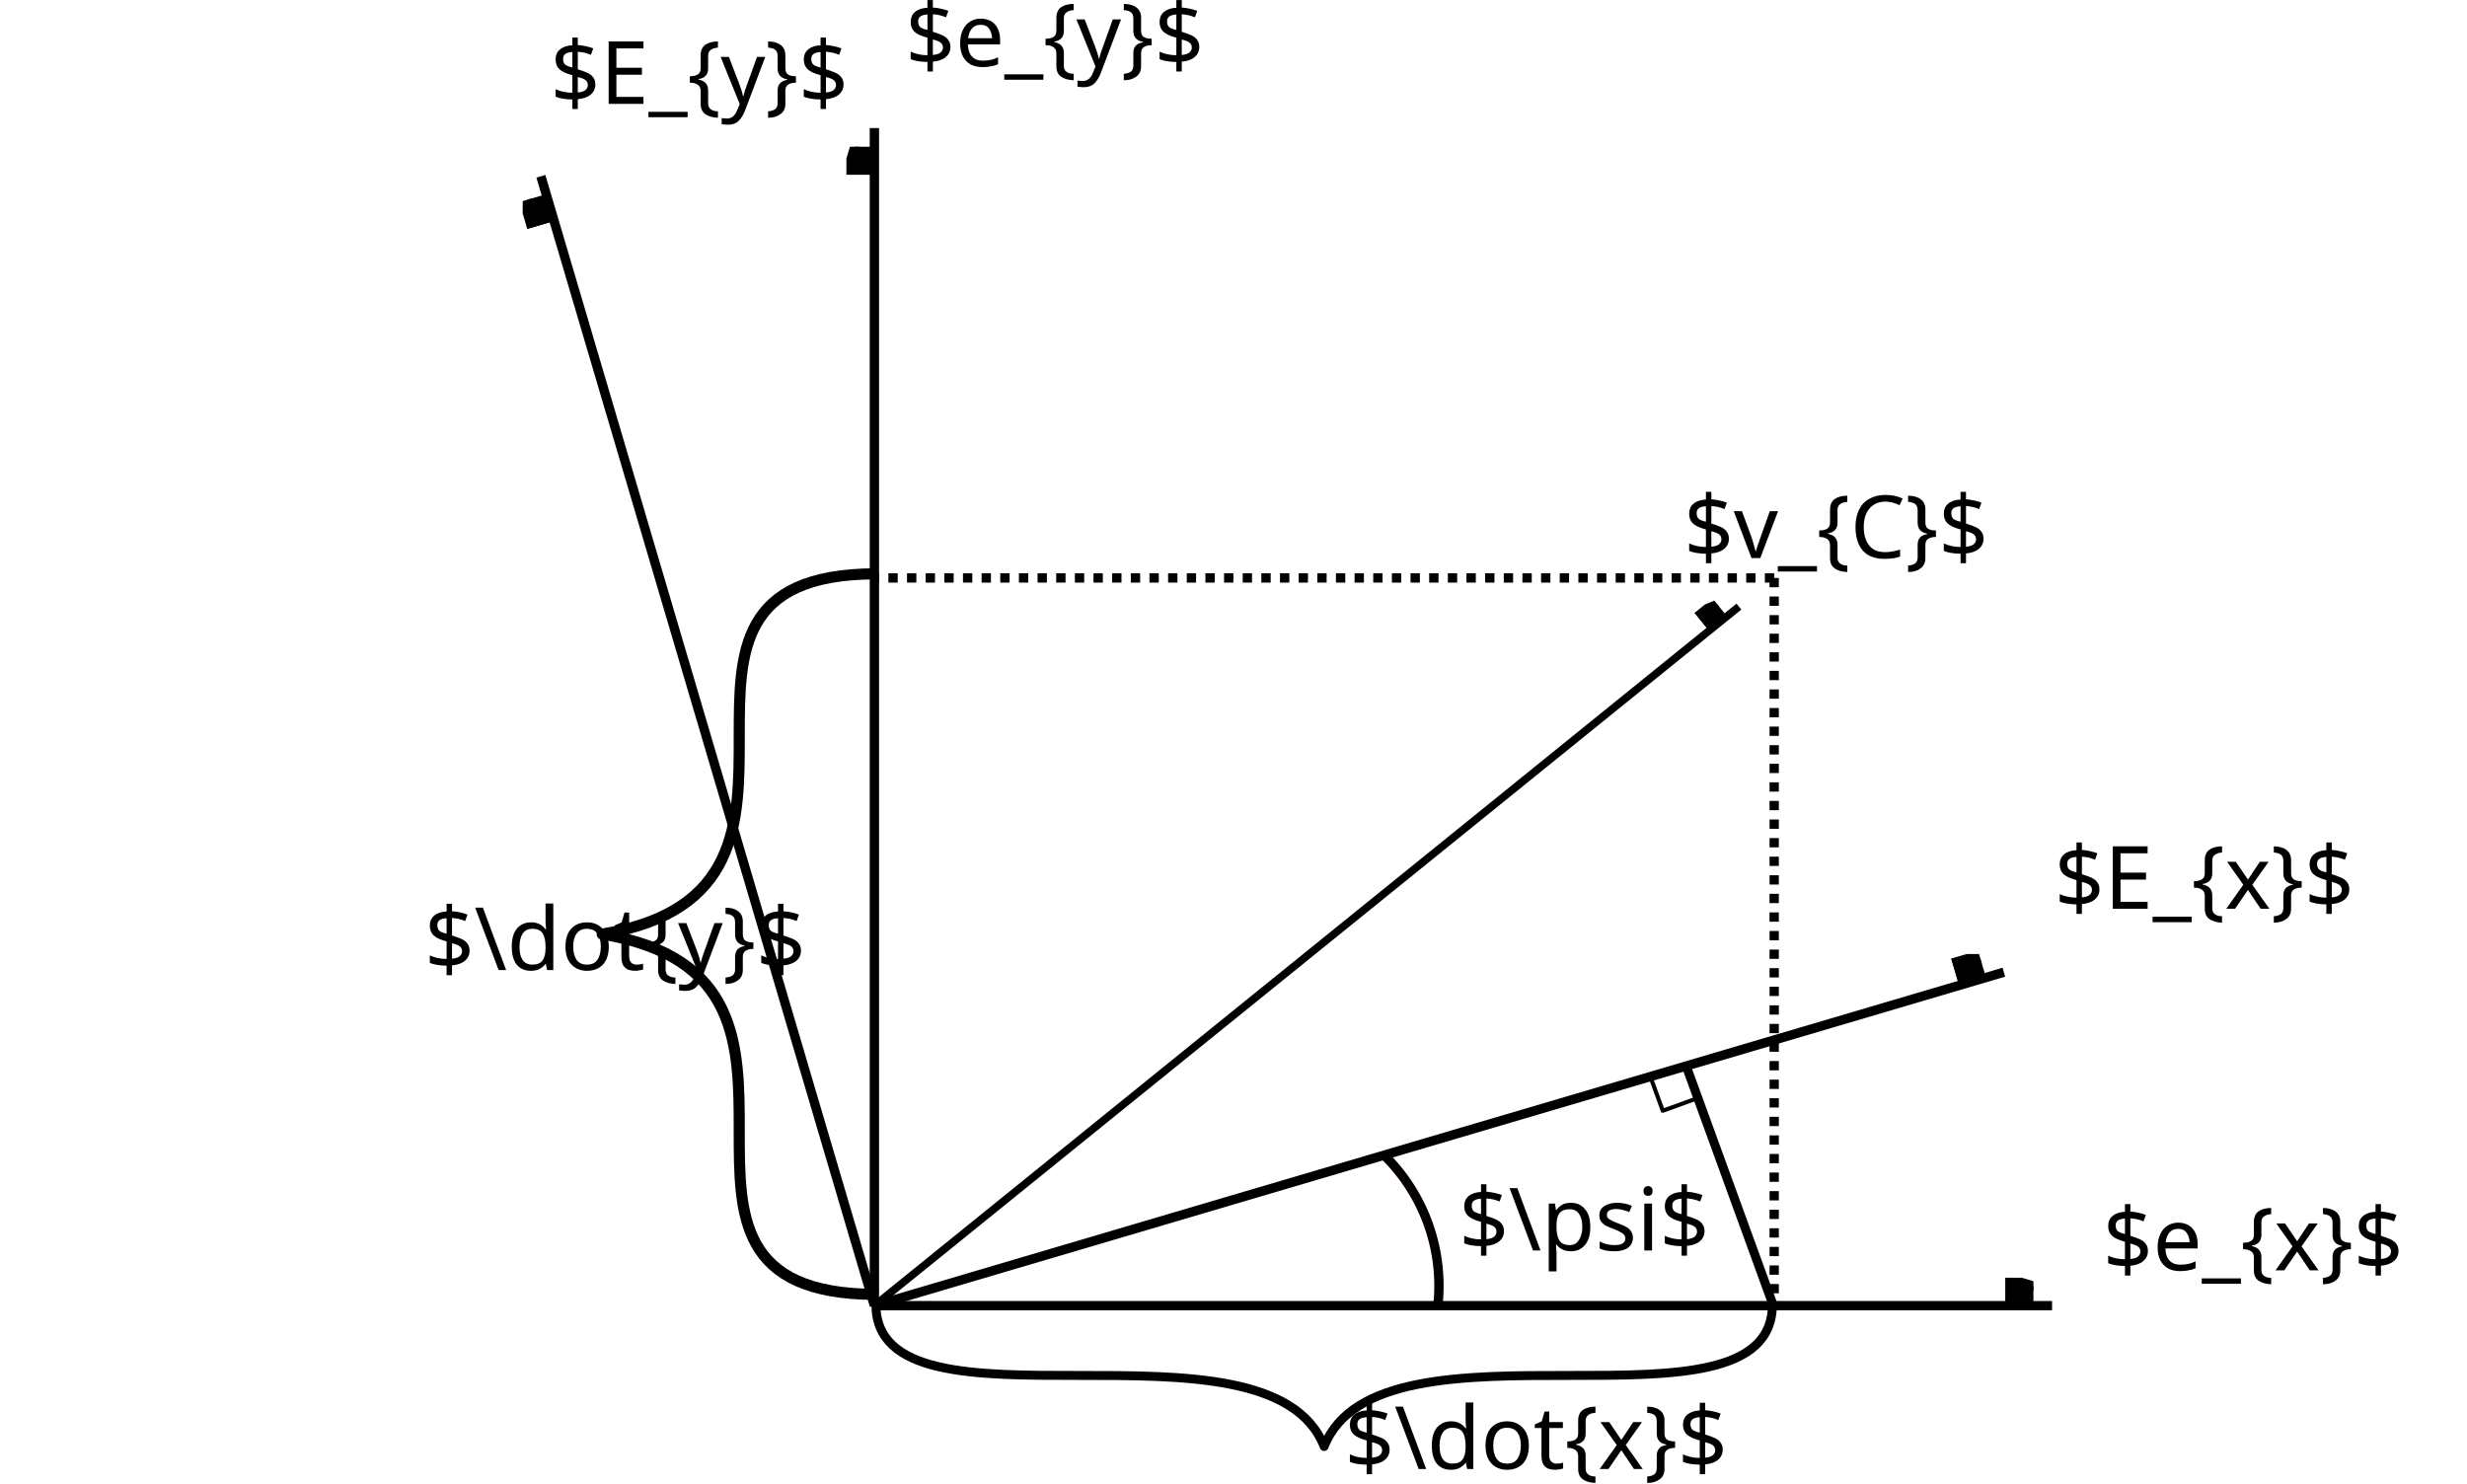
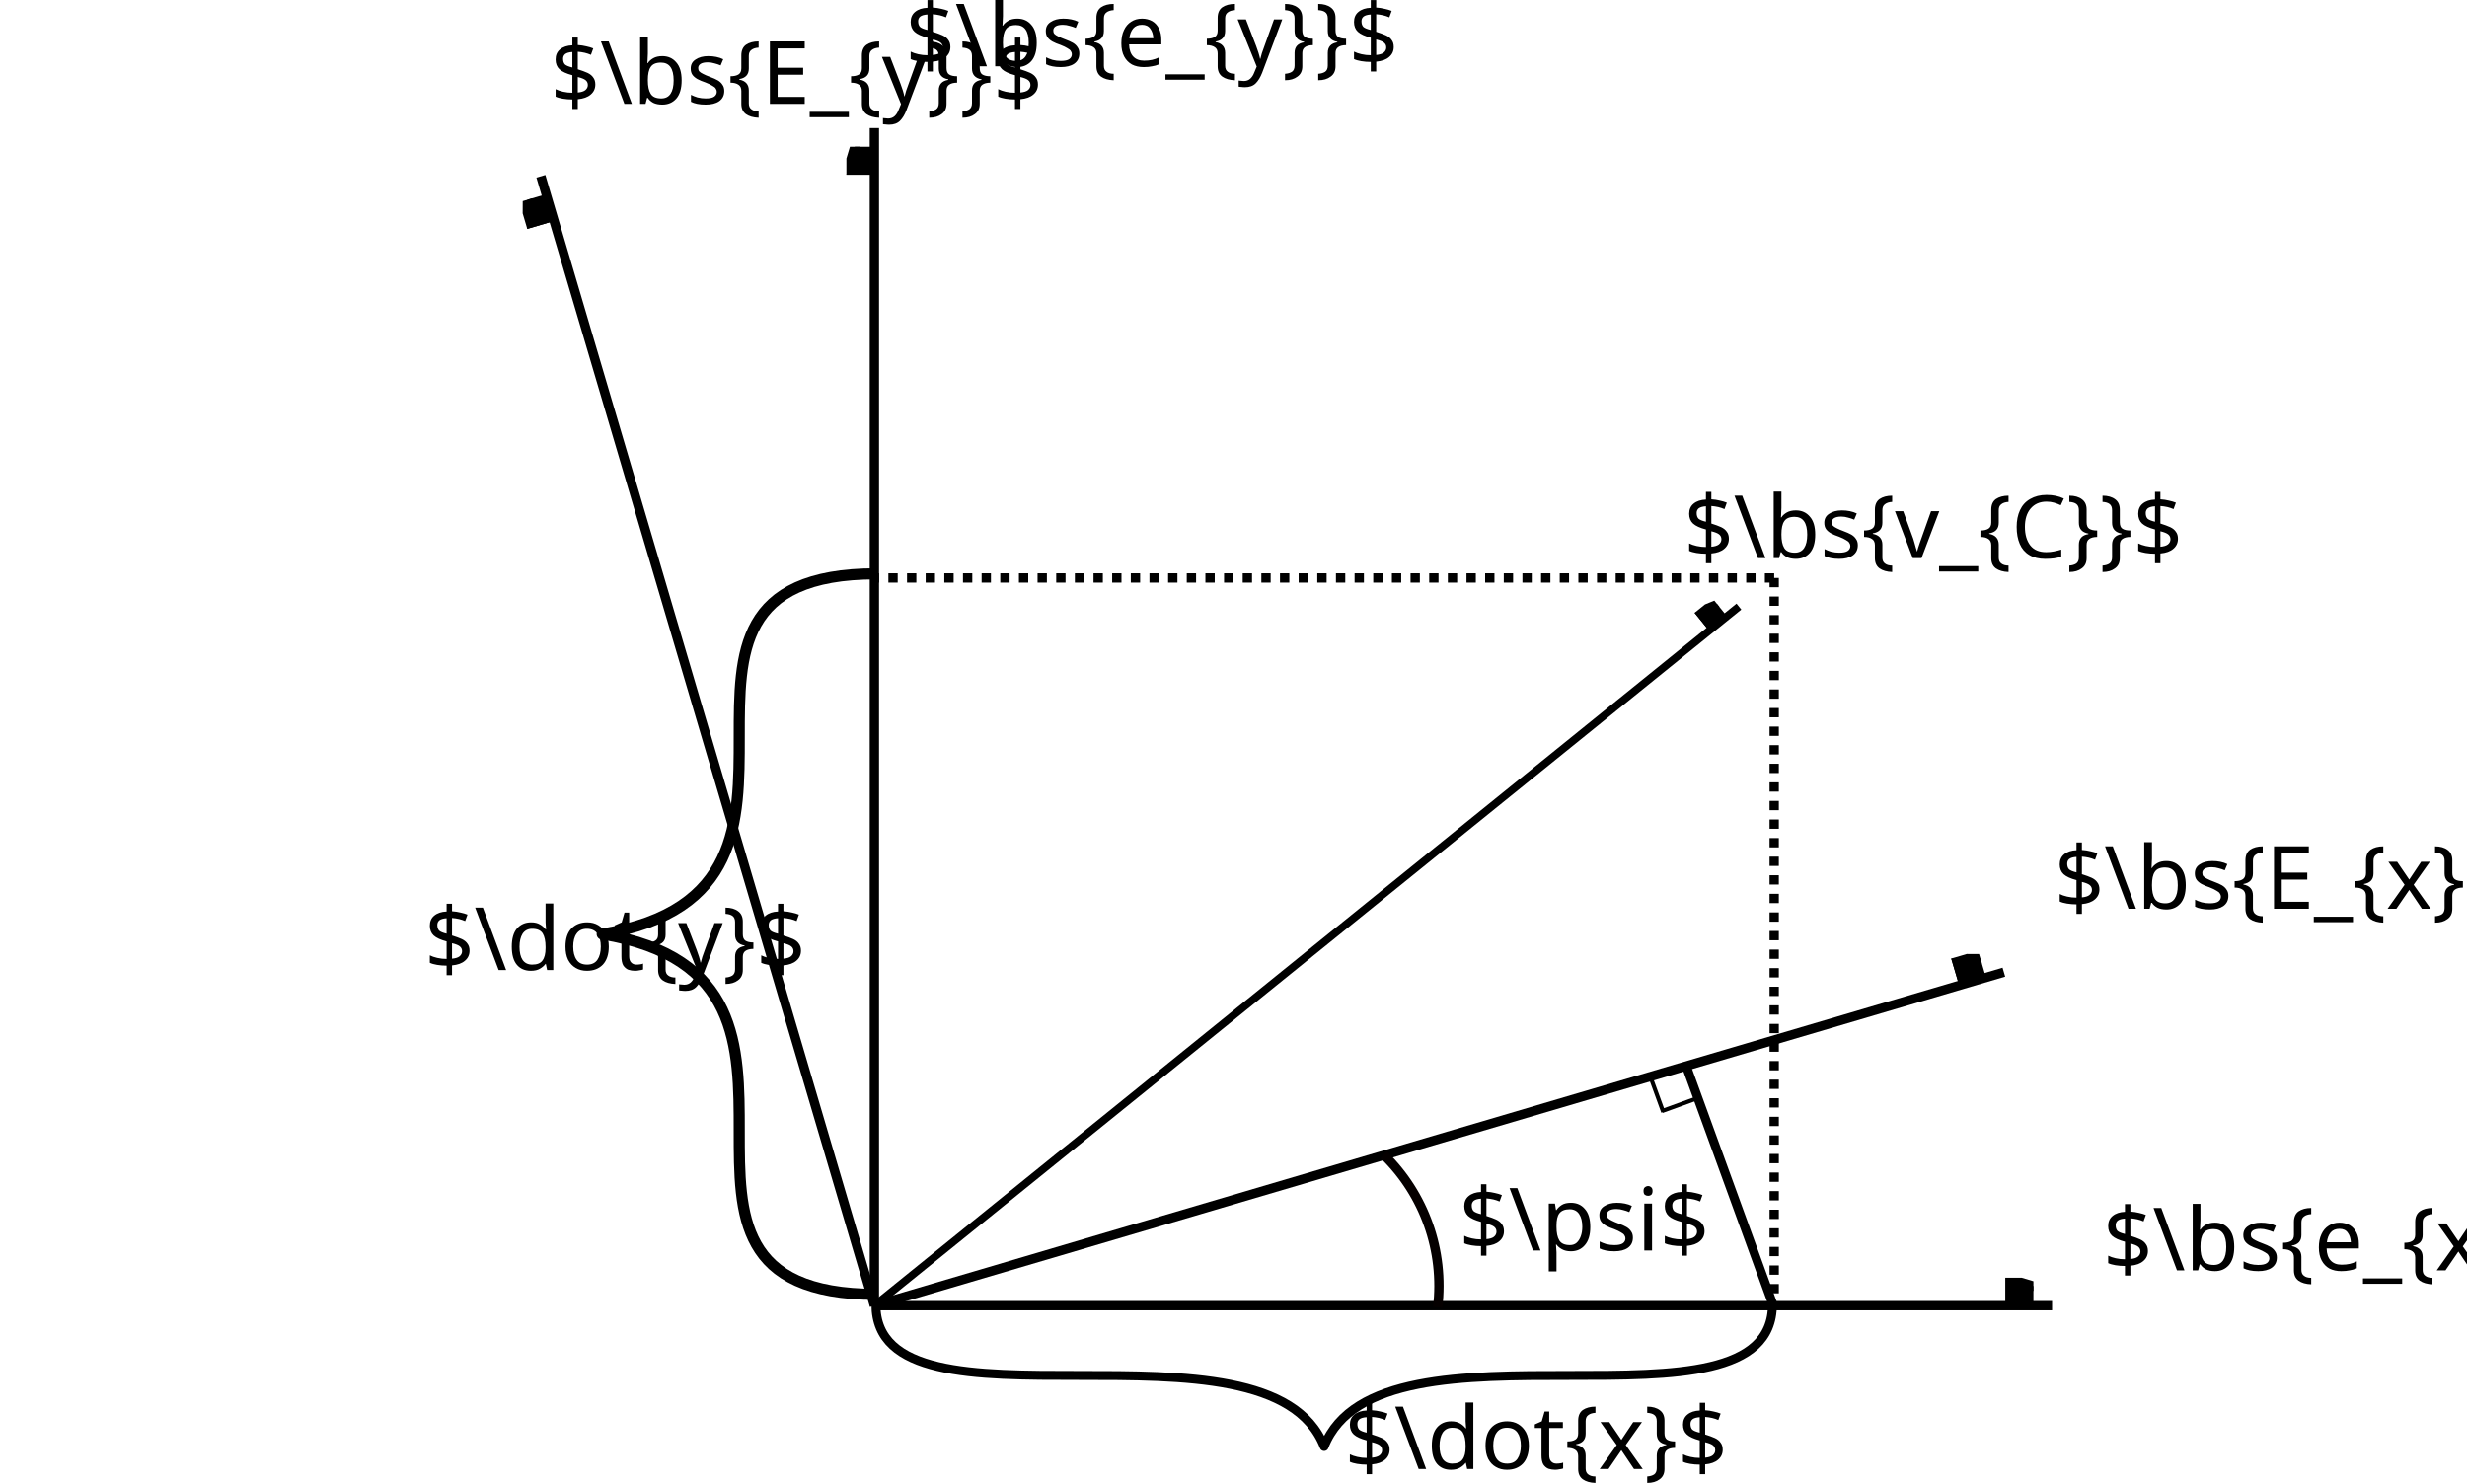
<svg xmlns="http://www.w3.org/2000/svg" width="149.486mm" height="89.885mm" viewBox="0 0 149.486 89.885" version="1.1" id="svg12805">
  <defs id="defs12799">
    <marker id="marker14583" refX="5" refY="3" orient="auto-start-reverse">
      <path style="fill:context-stroke;stroke:#000000;stroke-opacity:1" d="M 10,3 0,6 V 0 Z" id="path14581" />
    </marker>
    <marker orient="auto-start-reverse" refY="3" refX="5" id="ExperimentalArrow">
      <path id="path1108" d="M 10,3 0,6 V 0 Z" style="fill:context-stroke;stroke:#000000;stroke-opacity:1" />
    </marker>
    <marker orient="auto-start-reverse" refY="3" refX="5" id="ExperimentalArrow-5">
      <path id="path1108-6" d="M 10,3 0,6 V 0 Z" style="fill:context-stroke;stroke:#000000;stroke-opacity:1" />
    </marker>
    <marker orient="auto-start-reverse" refY="3" refX="5" id="ExperimentalArrow-7">
      <path id="path1108-2" d="M 10,3 0,6 V 0 Z" style="fill:context-stroke;stroke:#000000;stroke-opacity:1" />
    </marker>
    <marker orient="auto-start-reverse" refY="3" refX="5" id="ExperimentalArrow-5-9">
      <path id="path1108-6-2" d="M 10,3 0,6 V 0 Z" style="fill:context-stroke;stroke:#000000;stroke-opacity:1" />
    </marker>
    <marker orient="auto-start-reverse" refY="3" refX="5" id="ExperimentalArrow-5-9-0">
      <path id="path1108-6-2-1" d="M 10,3 0,6 V 0 Z" style="fill:context-stroke;stroke:#000000;stroke-opacity:1" />
    </marker>
  </defs>
  <g id="layer1" transform="translate(-8.489462,-22.77008)">
    <path style="fill:none;stroke:#000000;stroke-width:0.565;stroke-linecap:butt;stroke-linejoin:miter;stroke-miterlimit:4;stroke-dasharray:none;stroke-opacity:1;marker-end:url(#ExperimentalArrow)" d="M 61.472,101.893 V 30.532" id="path13350" />
    <path style="fill:none;stroke:#000000;stroke-width:0.565;stroke-linecap:butt;stroke-linejoin:miter;stroke-miterlimit:4;stroke-dasharray:none;stroke-opacity:1;marker-end:url(#ExperimentalArrow-5)" d="M 61.472,101.893 H 132.833" id="path13350-5" />
    <path style="fill:none;stroke:#000000;stroke-width:0.565;stroke-linecap:butt;stroke-linejoin:miter;stroke-miterlimit:4;stroke-dasharray:none;stroke-opacity:1;marker-end:url(#ExperimentalArrow-7)" d="M 61.472,101.893 41.264,33.453" id="path13350-9" />
    <path style="fill:none;stroke:#000000;stroke-width:0.565;stroke-linecap:butt;stroke-linejoin:miter;stroke-miterlimit:4;stroke-dasharray:none;stroke-opacity:1;marker-end:url(#ExperimentalArrow-5-9)" d="M 61.472,101.893 129.912,81.685" id="path13350-5-5" />
    <text xml:space="preserve" style="font-style:normal;font-weight:normal;font-size:5.292px;line-height:1.25;font-family:sans-serif;letter-spacing:0px;word-spacing:0px;fill:#000000;fill-opacity:1;stroke:none;stroke-width:0.265" x="132.967" y="77.839" id="text14553">
-       <tspan id="tspan14551" x="132.967" y="77.839" style="stroke-width:0.265">$E_{x}$</tspan>
+       <tspan id="tspan14551" x="132.967" y="77.839" style="stroke-width:0.265">$\bs{E_{x}}$</tspan>
    </text>
    <text xml:space="preserve" style="font-style:normal;font-weight:normal;font-size:5.292px;line-height:1.25;font-family:sans-serif;letter-spacing:0px;word-spacing:0px;fill:#000000;fill-opacity:1;stroke:none;stroke-width:0.265" x="41.828" y="29.062" id="text14557">
-       <tspan id="tspan14555" x="41.828" y="29.062" style="stroke-width:0.265">$E_{y}$</tspan>
+       <tspan id="tspan14555" x="41.828" y="29.062" style="stroke-width:0.265">$\bs{E_{y}}$</tspan>
    </text>
    <text xml:space="preserve" style="font-style:normal;font-weight:normal;font-size:5.292px;line-height:1.25;font-family:sans-serif;letter-spacing:0px;word-spacing:0px;fill:#000000;fill-opacity:1;stroke:none;stroke-width:0.265" x="135.907" y="99.755" id="text14561">
-       <tspan id="tspan14559" x="135.907" y="99.755" style="stroke-width:0.265">$e_{x}$</tspan>
+       <tspan id="tspan14559" x="135.907" y="99.755" style="stroke-width:0.265">$\bs{e_{x}}$</tspan>
    </text>
    <text xml:space="preserve" style="font-style:normal;font-weight:normal;font-size:5.292px;line-height:1.25;font-family:sans-serif;letter-spacing:0px;word-spacing:0px;fill:#000000;fill-opacity:1;stroke:none;stroke-width:0.265" x="63.343" y="26.791" id="text14565">
-       <tspan id="tspan14563" x="63.343" y="26.791" style="stroke-width:0.265">$e_{y}$</tspan>
+       <tspan id="tspan14563" x="63.343" y="26.791" style="stroke-width:0.265">$\bs{e_{y}}$</tspan>
    </text>
    <path style="opacity:1;fill:none;stroke:#050000;stroke-width:0.565;stroke-linejoin:round;stroke-miterlimit:4;stroke-dasharray:none;stroke-dashoffset:0;stroke-opacity:1" id="path14567" d="m 92.331,92.746 a 11.092,11.092 0 0 1 3.274,9.246" />
    <text xml:space="preserve" style="font-style:normal;font-weight:normal;font-size:5.292px;line-height:1.25;font-family:sans-serif;letter-spacing:0px;word-spacing:0px;fill:#000000;fill-opacity:1;stroke:none;stroke-width:0.265" x="96.885" y="98.552" id="text14571">
      <tspan id="tspan14569" x="96.885" y="98.552" style="stroke-width:0.265">$\psi$</tspan>
    </text>
    <path style="fill:none;stroke:#000000;stroke-width:0.465;stroke-linecap:butt;stroke-linejoin:miter;stroke-miterlimit:4;stroke-dasharray:none;stroke-opacity:1;marker-end:url(#marker14583)" d="M 61.472,101.893 113.857,59.531" id="path14573" />
    <text xml:space="preserve" style="font-style:normal;font-weight:normal;font-size:5.292px;line-height:1.25;font-family:sans-serif;letter-spacing:0px;word-spacing:0px;fill:#000000;fill-opacity:1;stroke:none;stroke-width:0.265" x="110.516" y="56.591" id="text14629">
-       <tspan id="tspan14627" x="110.516" y="56.591" style="stroke-width:0.265">$v_{C}$</tspan>
+       <tspan id="tspan14627" x="110.516" y="56.591" style="stroke-width:0.265">$\bs{v_{C}}$</tspan>
    </text>
    <path style="fill:none;stroke:#000000;stroke-width:0.563;stroke-linecap:butt;stroke-linejoin:miter;stroke-miterlimit:4;stroke-dasharray:0.563, 0.563;stroke-dashoffset:0;stroke-opacity:1" d="M 115.995,57.794 V 101.893" id="path14631" />
    <path style="fill:none;stroke:#000000;stroke-width:0.565;stroke-linecap:butt;stroke-linejoin:miter;stroke-miterlimit:4;stroke-dasharray:0.565, 0.565;stroke-dashoffset:0;stroke-opacity:1" d="M 115.995,57.794 H 61.472" id="path14648" />
    <path style="fill:none;stroke:#000000;stroke-width:0;stroke-linecap:butt;stroke-linejoin:miter;stroke-miterlimit:4;stroke-dasharray:none;stroke-opacity:1" d="M 20.443,54.434 8.489,66.387 21.877,74.117" id="path18404" />
    <path style="fill:none;stroke:#000000;stroke-width:0.541;stroke-linecap:butt;stroke-linejoin:round;stroke-miterlimit:4;stroke-dasharray:none;stroke-opacity:1" d="m 61.563,101.817 c 0,8.61 23.767,0 27.162,8.61 3.395,-8.61 27.162,0 27.162,-8.61" id="path18425" />
    <path style="fill:none;stroke:#000000;stroke-width:0.673;stroke-linecap:butt;stroke-linejoin:round;stroke-miterlimit:4;stroke-dasharray:none;stroke-opacity:1" d="m 61.588,57.544 c -16.609,0 0,19.103 -16.609,21.832 16.609,2.729 0,21.832 16.609,21.832" id="path18425-8" />
    <text xml:space="preserve" style="font-style:normal;font-weight:normal;font-size:5.292px;line-height:1.25;font-family:sans-serif;letter-spacing:0px;word-spacing:0px;fill:#000000;fill-opacity:1;stroke:none;stroke-width:0.265" x="89.958" y="111.792" id="text18444">
      <tspan id="tspan18442" x="89.958" y="111.792" style="stroke-width:0.265">$\dot{x}$</tspan>
    </text>
    <text xml:space="preserve" style="font-style:normal;font-weight:normal;font-size:5.292px;line-height:1.25;font-family:sans-serif;letter-spacing:0px;word-spacing:0px;fill:#000000;fill-opacity:1;stroke:none;stroke-width:0.265" x="34.207" y="81.554" id="text18448">
      <tspan id="tspan18446" x="34.207" y="81.554" style="stroke-width:0.265">$\dot{y}$</tspan>
    </text>
    <path style="fill:none;stroke:#000000;stroke-width:0.546;stroke-linecap:butt;stroke-linejoin:miter;stroke-miterlimit:4;stroke-dasharray:none;stroke-opacity:1" d="m 110.596,87.185 5.292,14.552" id="path13350-5-5-3" />
    <path style="fill:none;stroke:#000000;stroke-width:0.247;stroke-linecap:butt;stroke-linejoin:miter;stroke-miterlimit:4;stroke-dasharray:none;stroke-opacity:1" d="m 108.479,87.979 0.794,2.183" id="path13350-5-5-3-8" />
    <path style="fill:none;stroke:#000000;stroke-width:0.247;stroke-linecap:butt;stroke-linejoin:miter;stroke-miterlimit:4;stroke-dasharray:none;stroke-opacity:1" d="m 109.207,90.096 2.183,-0.794" id="path13350-5-5-3-8-9" />
  </g>
</svg>
